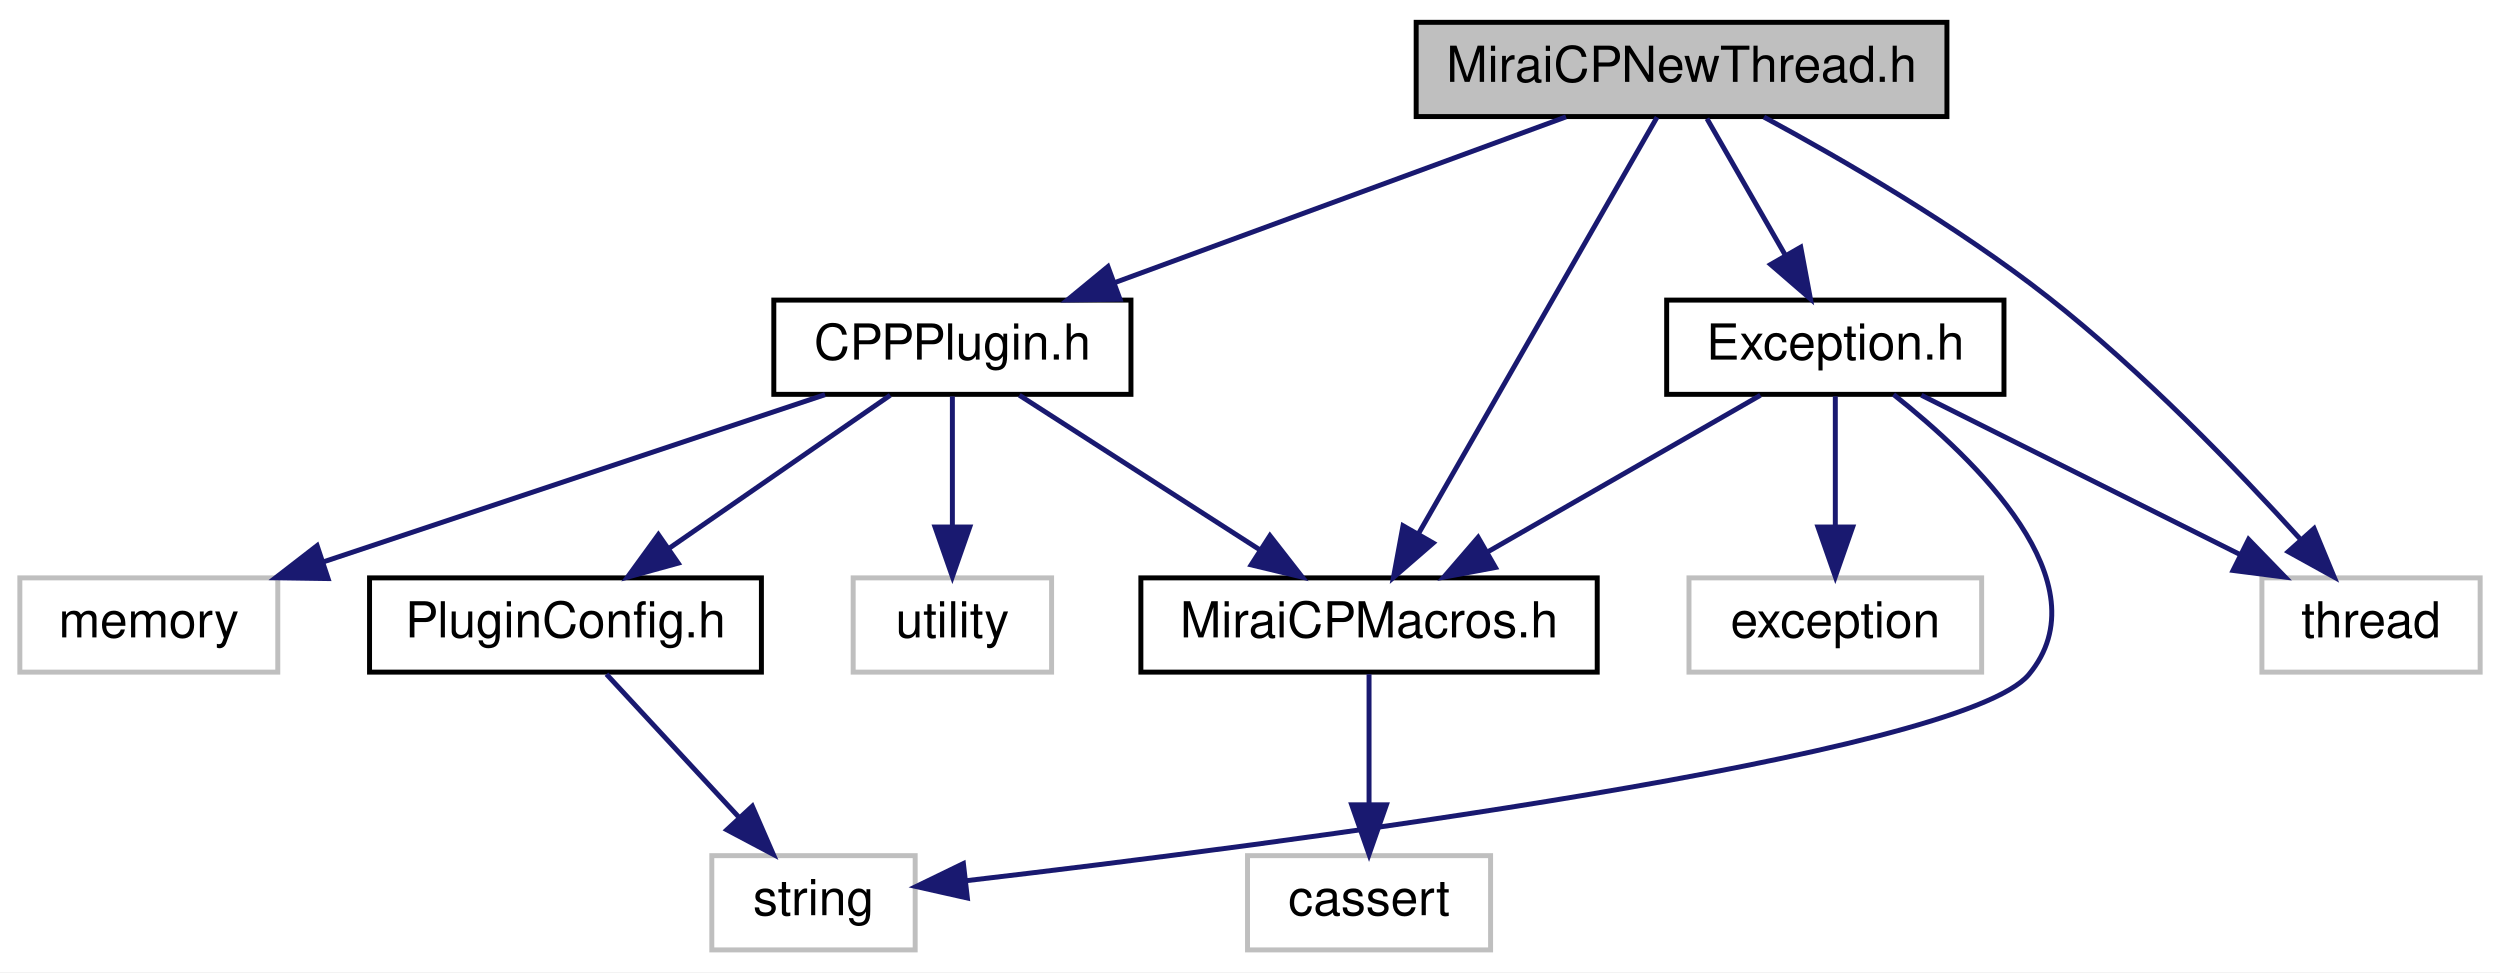
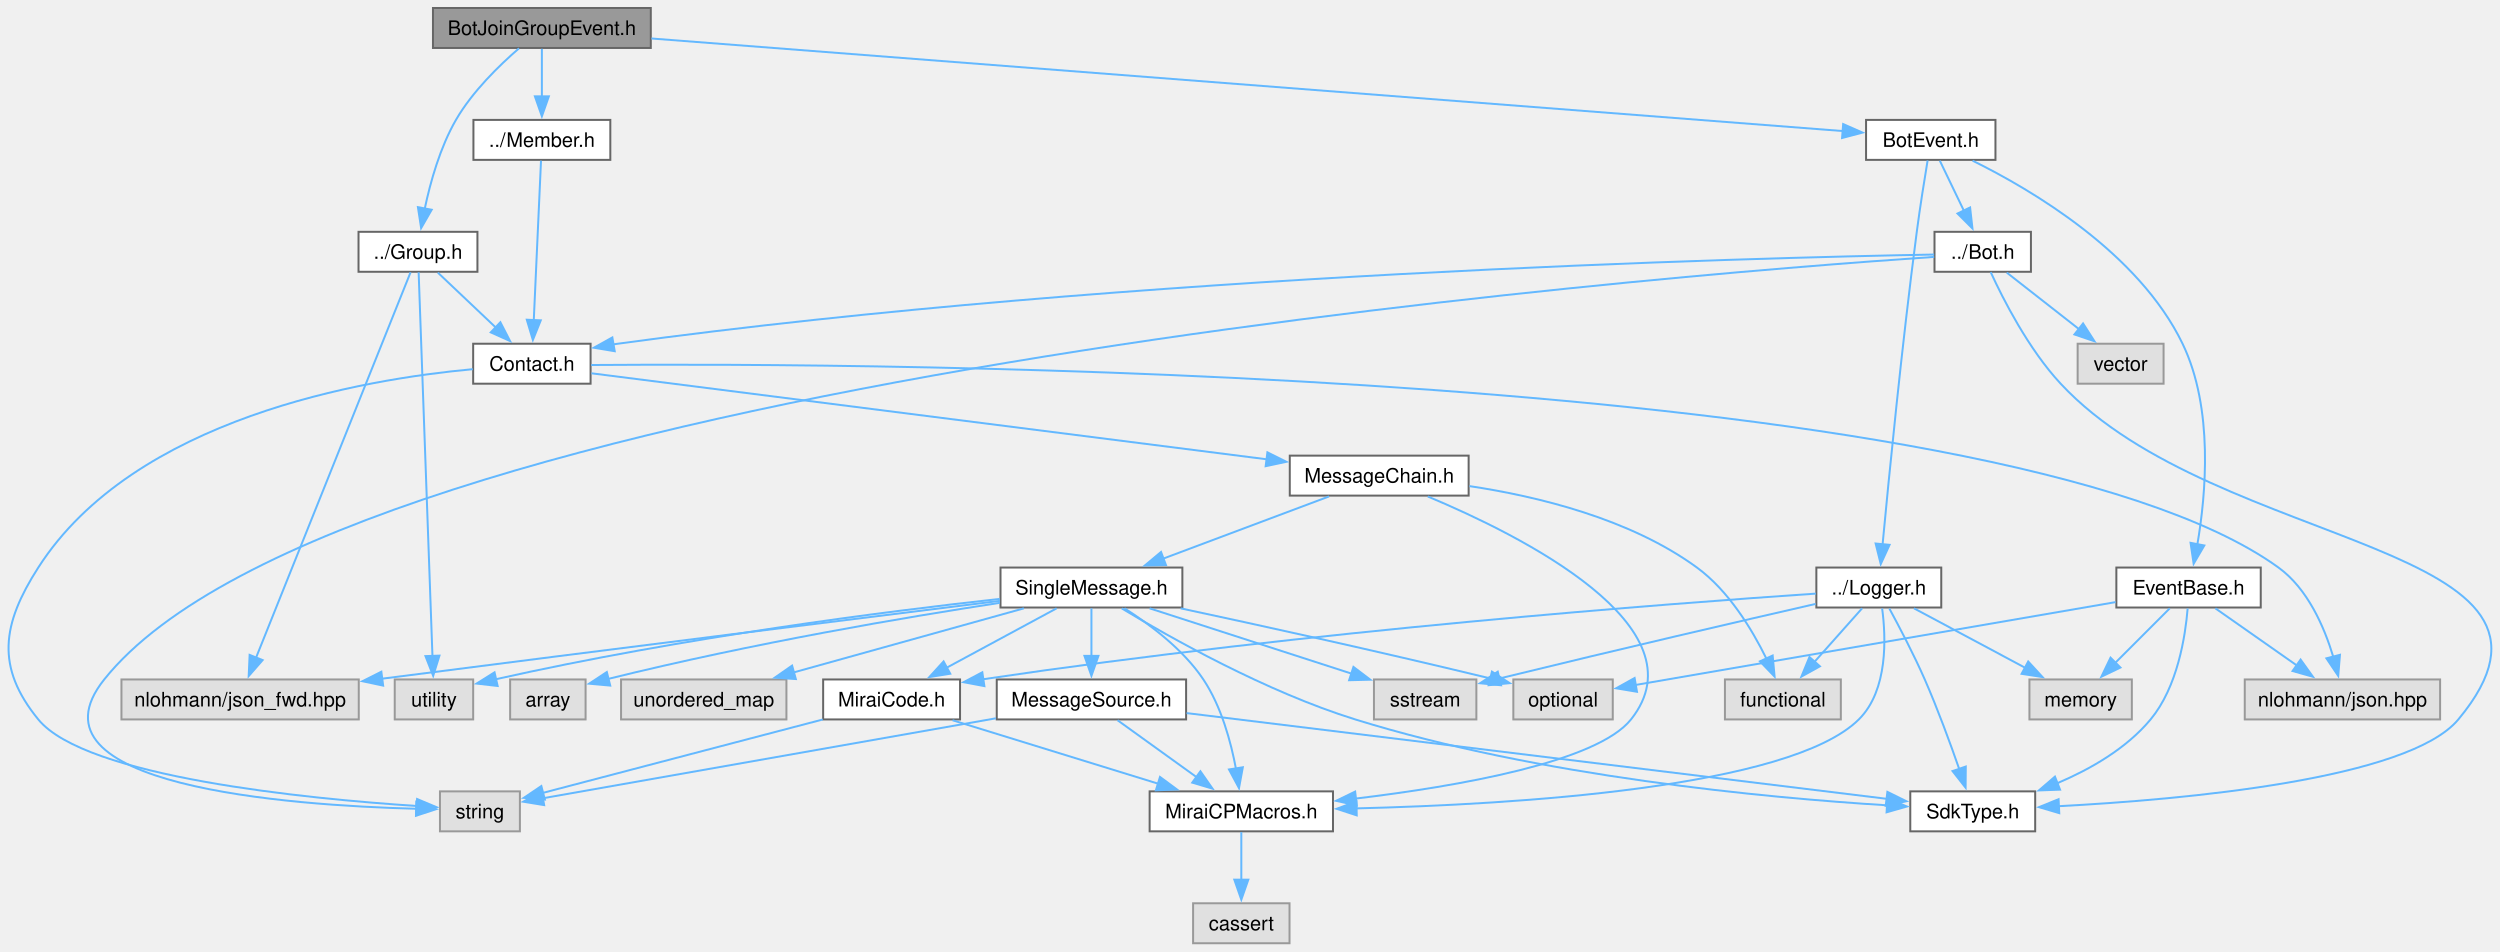
- <svg xmlns="http://www.w3.org/2000/svg" xmlns:xlink="http://www.w3.org/1999/xlink" width="504pt" height="196pt" viewBox="0.00 0.00 504.00 196.00">
-   <g id="graph0" class="graph" transform="scale(1 1) rotate(0) translate(4 192)">
-     <polygon fill="white" stroke="transparent" points="-4,4 -4,-192 500,-192 500,4 -4,4" />
-     <g id="node1" class="node">
-       <g id="a_node1">
-         <a xlink:title=" ">
-           <polygon fill="#bfbfbf" stroke="black" points="281.5,-168.5 281.5,-187.5 388.5,-187.5 388.5,-168.5 281.5,-168.5" />
-           <text text-anchor="middle" x="335" y="-175.5" font-family="Helvetica,sans-Serif" font-size="10.00">MiraiCPNewThread.h</text>
-         </a>
-       </g>
-     </g>
-     <g id="node2" class="node">
-       <g id="a_node2">
-         <a xlink:href="a00044.html" target="_top" xlink:title=" ">
-           <polygon fill="white" stroke="black" points="226,-56.5 226,-75.5 318,-75.5 318,-56.5 226,-56.5" />
-           <text text-anchor="middle" x="272" y="-63.5" font-family="Helvetica,sans-Serif" font-size="10.00">MiraiCPMacros.h</text>
-         </a>
-       </g>
-     </g>
-     <g id="edge1" class="edge">
-       <path fill="none" stroke="midnightblue" d="M330.06,-168.37C319.71,-150.3 295.58,-108.18 281.91,-84.31" />
-       <polygon fill="midnightblue" stroke="midnightblue" points="284.93,-82.53 276.92,-75.59 278.85,-86.01 284.93,-82.53" />
-     </g>
-     <g id="node4" class="node">
-       <g id="a_node4">
-         <a xlink:href="a00059.html" target="_top" xlink:title=" ">
-           <polygon fill="white" stroke="black" points="152,-112.5 152,-131.5 224,-131.5 224,-112.5 152,-112.5" />
-           <text text-anchor="middle" x="188" y="-119.5" font-family="Helvetica,sans-Serif" font-size="10.00">CPPPlugin.h</text>
-         </a>
-       </g>
-     </g>
-     <g id="edge3" class="edge">
-       <path fill="none" stroke="midnightblue" d="M311.71,-168.44C287.19,-159.44 248.4,-145.19 220.8,-135.05" />
-       <polygon fill="midnightblue" stroke="midnightblue" points="221.78,-131.68 211.18,-131.52 219.36,-138.25 221.78,-131.68" />
-     </g>
-     <g id="node9" class="node">
-       <g id="a_node9">
-         <a xlink:href="a00122.html" target="_top" xlink:title=" ">
-           <polygon fill="white" stroke="black" points="332,-112.5 332,-131.5 400,-131.5 400,-112.5 332,-112.5" />
-           <text text-anchor="middle" x="366" y="-119.5" font-family="Helvetica,sans-Serif" font-size="10.00">Exception.h</text>
-         </a>
-       </g>
-     </g>
-     <g id="edge9" class="edge">
-       <path fill="none" stroke="midnightblue" d="M340.12,-168.08C344.41,-160.61 350.66,-149.72 355.94,-140.52" />
-       <polygon fill="midnightblue" stroke="midnightblue" points="359.03,-142.17 360.98,-131.75 352.96,-138.68 359.03,-142.17" />
-     </g>
-     <g id="node11" class="node">
-       <g id="a_node11">
-         <a xlink:title=" ">
-           <polygon fill="white" stroke="#bfbfbf" points="452,-56.5 452,-75.5 496,-75.5 496,-56.5 452,-56.5" />
-           <text text-anchor="middle" x="474" y="-63.5" font-family="Helvetica,sans-Serif" font-size="10.00">thread</text>
-         </a>
-       </g>
-     </g>
-     <g id="edge14" class="edge">
-       <path fill="none" stroke="midnightblue" d="M351.61,-168.4C367.11,-160.03 390.55,-146.49 409,-132 427.91,-117.14 447.09,-97.25 459.66,-83.4" />
-       <polygon fill="midnightblue" stroke="midnightblue" points="462.52,-85.45 466.57,-75.66 457.3,-80.78 462.52,-85.45" />
-     </g>
-     <g id="node3" class="node">
-       <g id="a_node3">
-         <a xlink:title=" ">
-           <polygon fill="white" stroke="#bfbfbf" points="247.5,-0.5 247.5,-19.5 296.5,-19.5 296.5,-0.5 247.5,-0.5" />
-           <text text-anchor="middle" x="272" y="-7.5" font-family="Helvetica,sans-Serif" font-size="10.00">cassert</text>
-         </a>
-       </g>
-     </g>
-     <g id="edge2" class="edge">
-       <path fill="none" stroke="midnightblue" d="M272,-56.08C272,-49.01 272,-38.86 272,-29.99" />
-       <polygon fill="midnightblue" stroke="midnightblue" points="275.5,-29.75 272,-19.75 268.5,-29.75 275.5,-29.75" />
-     </g>
-     <g id="edge4" class="edge">
-       <path fill="none" stroke="midnightblue" d="M201.5,-112.32C214.6,-103.9 234.71,-90.97 250.11,-81.07" />
-       <polygon fill="midnightblue" stroke="midnightblue" points="252.02,-84.01 258.54,-75.65 248.23,-78.12 252.02,-84.01" />
-     </g>
-     <g id="node5" class="node">
-       <g id="a_node5">
-         <a xlink:href="a00047.html" target="_top" xlink:title=" ">
-           <polygon fill="white" stroke="black" points="70.5,-56.5 70.5,-75.5 149.5,-75.5 149.5,-56.5 70.5,-56.5" />
-           <text text-anchor="middle" x="110" y="-63.5" font-family="Helvetica,sans-Serif" font-size="10.00">PluginConfig.h</text>
-         </a>
-       </g>
-     </g>
-     <g id="edge5" class="edge">
-       <path fill="none" stroke="midnightblue" d="M175.47,-112.32C163.41,-103.98 144.97,-91.21 130.73,-81.35" />
-       <polygon fill="midnightblue" stroke="midnightblue" points="132.72,-78.47 122.5,-75.65 128.73,-84.22 132.72,-78.47" />
-     </g>
-     <g id="node7" class="node">
-       <g id="a_node7">
-         <a xlink:title=" ">
-           <polygon fill="white" stroke="#bfbfbf" points="0,-56.5 0,-75.5 52,-75.5 52,-56.5 0,-56.5" />
-           <text text-anchor="middle" x="26" y="-63.5" font-family="Helvetica,sans-Serif" font-size="10.00">memory</text>
-         </a>
-       </g>
-     </g>
-     <g id="edge7" class="edge">
-       <path fill="none" stroke="midnightblue" d="M162.33,-112.44C135.08,-103.36 91.82,-88.94 61.35,-78.78" />
-       <polygon fill="midnightblue" stroke="midnightblue" points="62.14,-75.36 51.55,-75.52 59.93,-82 62.14,-75.36" />
-     </g>
-     <g id="node8" class="node">
-       <g id="a_node8">
-         <a xlink:title=" ">
-           <polygon fill="white" stroke="#bfbfbf" points="168,-56.5 168,-75.5 208,-75.5 208,-56.5 168,-56.5" />
-           <text text-anchor="middle" x="188" y="-63.5" font-family="Helvetica,sans-Serif" font-size="10.00">utility</text>
-         </a>
-       </g>
-     </g>
-     <g id="edge8" class="edge">
-       <path fill="none" stroke="midnightblue" d="M188,-112.08C188,-105.01 188,-94.86 188,-85.99" />
-       <polygon fill="midnightblue" stroke="midnightblue" points="191.5,-85.75 188,-75.75 184.5,-85.75 191.5,-85.75" />
-     </g>
-     <g id="node6" class="node">
-       <g id="a_node6">
-         <a xlink:title=" ">
-           <polygon fill="white" stroke="#bfbfbf" points="139.5,-0.5 139.5,-19.5 180.5,-19.5 180.5,-0.5 139.5,-0.5" />
-           <text text-anchor="middle" x="160" y="-7.5" font-family="Helvetica,sans-Serif" font-size="10.00">string</text>
-         </a>
-       </g>
-     </g>
-     <g id="edge6" class="edge">
-       <path fill="none" stroke="midnightblue" d="M118.26,-56.08C125.46,-48.3 136.11,-36.8 144.85,-27.37" />
-       <polygon fill="midnightblue" stroke="midnightblue" points="147.67,-29.47 151.9,-19.75 142.53,-24.71 147.67,-29.47" />
-     </g>
-     <g id="edge10" class="edge">
-       <path fill="none" stroke="midnightblue" d="M350.9,-112.32C336.1,-103.82 313.31,-90.73 296.02,-80.8" />
-       <polygon fill="midnightblue" stroke="midnightblue" points="297.48,-77.6 287.07,-75.65 293.99,-83.67 297.48,-77.6" />
-     </g>
-     <g id="edge12" class="edge">
-       <path fill="none" stroke="midnightblue" d="M377.74,-112.46C394.15,-99.49 420.33,-74.4 405,-56 391.36,-39.63 253.5,-21.79 190.78,-14.45" />
-       <polygon fill="midnightblue" stroke="midnightblue" points="191.02,-10.96 180.68,-13.28 190.22,-17.91 191.02,-10.96" />
-     </g>
-     <g id="node10" class="node">
-       <g id="a_node10">
-         <a xlink:title=" ">
-           <polygon fill="white" stroke="#bfbfbf" points="336.5,-56.5 336.5,-75.5 395.5,-75.5 395.5,-56.5 336.5,-56.5" />
-           <text text-anchor="middle" x="366" y="-63.5" font-family="Helvetica,sans-Serif" font-size="10.00">exception</text>
-         </a>
-       </g>
-     </g>
-     <g id="edge11" class="edge">
-       <path fill="none" stroke="midnightblue" d="M366,-112.08C366,-105.01 366,-94.86 366,-85.99" />
-       <polygon fill="midnightblue" stroke="midnightblue" points="369.5,-85.75 366,-75.75 362.5,-85.75 369.5,-85.75" />
-     </g>
-     <g id="edge13" class="edge">
-       <path fill="none" stroke="midnightblue" d="M383.35,-112.32C400.67,-103.66 427.52,-90.24 447.5,-80.25" />
-       <polygon fill="midnightblue" stroke="midnightblue" points="449.31,-83.26 456.69,-75.65 446.18,-77 449.31,-83.26" />
+ <svg xmlns="http://www.w3.org/2000/svg" xmlns:xlink="http://www.w3.org/1999/xlink" width="1251pt" height="476pt" viewBox="0.00 0.00 1250.79 476.00">
+   <g id="graph0" class="graph" transform="scale(1 1) rotate(0) translate(4 472)">
+     <g id="Node000001" class="node">
+       <g id="a_Node000001">
+         <a xlink:title=" ">
+           <polygon fill="#999999" stroke="#666666" points="321.55,-468 212.55,-468 212.55,-448 321.55,-448 321.55,-468" />
+           <text text-anchor="middle" x="267.05" y="-454.5" font-family="Helvetica,sans-Serif" font-size="10.00">BotJoinGroupEvent.h</text>
+         </a>
+       </g>
+     </g>
+     <g id="Node000002" class="node">
+       <g id="a_Node000002">
+         <a xlink:href="a00056.html" target="_top" xlink:title=" ">
+           <polygon fill="white" stroke="#666666" points="234.8,-356 175.3,-356 175.3,-336 234.8,-336 234.8,-356" />
+           <text text-anchor="middle" x="205.05" y="-342.5" font-family="Helvetica,sans-Serif" font-size="10.00">../Group.h</text>
+         </a>
+       </g>
+     </g>
+     <g id="edge1_Node000001_Node000002" class="edge">
+       <g id="a_edge1_Node000001_Node000002">
+         <a xlink:title=" ">
+           <path fill="none" stroke="#63b8ff" d="M255.59,-447.8C245.88,-439.42 232.26,-426.22 224.05,-412 216.12,-398.27 211.27,-380.96 208.46,-367.66" />
+           <polygon fill="#63b8ff" stroke="#63b8ff" points="211.91,-367.05 206.63,-357.87 205.02,-368.34 211.91,-367.05" />
+         </a>
+       </g>
+     </g>
+     <g id="Node000020" class="node">
+       <g id="a_Node000020">
+         <a xlink:href="a00065.html" target="_top" xlink:title=" ">
+           <polygon fill="white" stroke="#666666" points="301.3,-412 232.8,-412 232.8,-392 301.3,-392 301.3,-412" />
+           <text text-anchor="middle" x="267.05" y="-398.5" font-family="Helvetica,sans-Serif" font-size="10.00">../Member.h</text>
+         </a>
+       </g>
+     </g>
+     <g id="edge27_Node000001_Node000020" class="edge">
+       <g id="a_edge27_Node000001_Node000020">
+         <a xlink:title=" ">
+           <path fill="none" stroke="#63b8ff" d="M267.05,-447.59C267.05,-441.01 267.05,-431.96 267.05,-423.73" />
+           <polygon fill="#63b8ff" stroke="#63b8ff" points="270.55,-423.81 267.05,-413.81 263.55,-423.81 270.55,-423.81" />
+         </a>
+       </g>
+     </g>
+     <g id="Node000021" class="node">
+       <g id="a_Node000021">
+         <a xlink:href="a00164.html" target="_top" xlink:title=" ">
+           <polygon fill="white" stroke="#666666" points="994.42,-412 929.67,-412 929.67,-392 994.42,-392 994.42,-412" />
+           <text text-anchor="middle" x="962.05" y="-398.5" font-family="Helvetica,sans-Serif" font-size="10.00">BotEvent.h</text>
+         </a>
+       </g>
+     </g>
+     <g id="edge29_Node000001_Node000021" class="edge">
+       <g id="a_edge29_Node000001_Node000021">
+         <a xlink:title=" ">
+           <path fill="none" stroke="#63b8ff" d="M321.87,-452.74C455.57,-442.35 796.3,-415.88 918.01,-406.42" />
+           <polygon fill="#63b8ff" stroke="#63b8ff" points="918.21,-409.92 927.91,-405.65 917.67,-402.94 918.21,-409.92" />
+         </a>
+       </g>
+     </g>
+     <g id="Node000003" class="node">
+       <g id="a_Node000003">
+         <a xlink:href="a00095.html" target="_top" xlink:title=" ">
+           <polygon fill="white" stroke="#666666" points="291.42,-300 232.67,-300 232.67,-280 291.42,-280 291.42,-300" />
+           <text text-anchor="middle" x="262.05" y="-286.5" font-family="Helvetica,sans-Serif" font-size="10.00">Contact.h</text>
+         </a>
+       </g>
+     </g>
+     <g id="edge2_Node000002_Node000003" class="edge">
+       <g id="a_edge2_Node000002_Node000003">
+         <a xlink:title=" ">
+           <path fill="none" stroke="#63b8ff" d="M214.98,-335.59C222.99,-328.01 234.46,-317.13 244.08,-308.02" />
+           <polygon fill="#63b8ff" stroke="#63b8ff" points="246.28,-310.76 251.13,-301.34 241.47,-305.68 246.28,-310.76" />
+         </a>
+       </g>
+     </g>
+     <g id="Node000013" class="node">
+       <g id="a_Node000013">
+         <a xlink:title=" ">
+           <polygon fill="#e0e0e0" stroke="#999999" points="175.42,-132 56.67,-132 56.67,-112 175.42,-112 175.42,-132" />
+           <text text-anchor="middle" x="116.05" y="-118.5" font-family="Helvetica,sans-Serif" font-size="10.00">nlohmann/json_fwd.hpp</text>
+         </a>
+       </g>
+     </g>
+     <g id="edge25_Node000002_Node000013" class="edge">
+       <g id="a_edge25_Node000002_Node000013">
+         <a xlink:title=" ">
+           <path fill="none" stroke="#63b8ff" d="M201.34,-335.74C188.02,-302.53 142.45,-188.87 123.95,-142.72" />
+           <polygon fill="#63b8ff" stroke="#63b8ff" points="127.31,-141.68 120.34,-133.7 120.81,-144.29 127.31,-141.68" />
+         </a>
+       </g>
+     </g>
+     <g id="Node000017" class="node">
+       <g id="a_Node000017">
+         <a xlink:title=" ">
+           <polygon fill="#e0e0e0" stroke="#999999" points="232.67,-132 193.42,-132 193.42,-112 232.67,-112 232.67,-132" />
+           <text text-anchor="middle" x="213.05" y="-118.5" font-family="Helvetica,sans-Serif" font-size="10.00">utility</text>
+         </a>
+       </g>
+     </g>
+     <g id="edge26_Node000002_Node000017" class="edge">
+       <g id="a_edge26_Node000002_Node000017">
+         <a xlink:title=" ">
+           <path fill="none" stroke="#63b8ff" d="M205.38,-335.74C206.57,-302.74 210.62,-190.31 212.3,-143.61" />
+           <polygon fill="#63b8ff" stroke="#63b8ff" points="215.8,-143.93 212.66,-133.81 208.8,-143.68 215.8,-143.93" />
+         </a>
+       </g>
+     </g>
+     <g id="Node000004" class="node">
+       <g id="a_Node000004">
+         <a xlink:href="a00092.html" target="_top" xlink:title=" ">
+           <polygon fill="white" stroke="#666666" points="730.8,-244 641.3,-244 641.3,-224 730.8,-224 730.8,-244" />
+           <text text-anchor="middle" x="686.05" y="-230.5" font-family="Helvetica,sans-Serif" font-size="10.00">MessageChain.h</text>
+         </a>
+       </g>
+     </g>
+     <g id="edge3_Node000003_Node000004" class="edge">
+       <g id="a_edge3_Node000003_Node000004">
+         <a xlink:title=" ">
+           <path fill="none" stroke="#63b8ff" d="M291.86,-285.2C362.09,-276.26 538.83,-253.75 629.89,-242.15" />
+           <polygon fill="#63b8ff" stroke="#63b8ff" points="630.11,-245.65 639.59,-240.92 629.23,-238.71 630.11,-245.65" />
+         </a>
+       </g>
+     </g>
+     <g id="Node000010" class="node">
+       <g id="a_Node000010">
+         <a xlink:title=" ">
+           <polygon fill="#e0e0e0" stroke="#999999" points="256.05,-76 216.05,-76 216.05,-56 256.05,-56 256.05,-76" />
+           <text text-anchor="middle" x="236.05" y="-62.5" font-family="Helvetica,sans-Serif" font-size="10.00">string</text>
+         </a>
+       </g>
+     </g>
+     <g id="edge24_Node000003_Node000010" class="edge">
+       <g id="a_edge24_Node000003_Node000010">
+         <a xlink:title=" ">
+           <path fill="none" stroke="#63b8ff" d="M232.46,-287.26C177.99,-282.25 63.07,-262.88 15.05,-188 -3.19,-159.57 -6.32,-138.16 15.05,-112 38.64,-83.11 149.52,-72.3 204.7,-68.66" />
+           <polygon fill="#63b8ff" stroke="#63b8ff" points="204.61,-72.17 214.38,-68.06 204.18,-65.18 204.61,-72.17" />
+         </a>
+       </g>
+     </g>
+     <g id="Node000019" class="node">
+       <g id="a_Node000019">
+         <a xlink:title=" ">
+           <polygon fill="#e0e0e0" stroke="#999999" points="1216.92,-132 1119.17,-132 1119.17,-112 1216.92,-112 1216.92,-132" />
+           <text text-anchor="middle" x="1168.05" y="-118.5" font-family="Helvetica,sans-Serif" font-size="10.00">nlohmann/json.hpp</text>
+         </a>
+       </g>
+     </g>
+     <g id="edge23_Node000003_Node000019" class="edge">
+       <g id="a_edge23_Node000003_Node000019">
+         <a xlink:title=" ">
+           <path fill="none" stroke="#63b8ff" d="M291.72,-289.35C428.46,-290.43 997.04,-288.7 1136.05,-188 1150.69,-177.39 1158.98,-158.2 1163.43,-143.41" />
+           <polygon fill="#63b8ff" stroke="#63b8ff" points="1166.81,-144.33 1165.94,-133.78 1160.03,-142.57 1166.81,-144.33" />
+         </a>
+       </g>
+     </g>
+     <g id="Node000005" class="node">
+       <g id="a_Node000005">
+         <a xlink:href="a00041.html" target="_top" xlink:title=" ">
+           <polygon fill="white" stroke="#666666" points="662.92,-76 571.17,-76 571.17,-56 662.92,-56 662.92,-76" />
+           <text text-anchor="middle" x="617.05" y="-62.5" font-family="Helvetica,sans-Serif" font-size="10.00">MiraiCPMacros.h</text>
+         </a>
+       </g>
+     </g>
+     <g id="edge4_Node000004_Node000005" class="edge">
+       <g id="a_edge4_Node000004_Node000005">
+         <a xlink:title=" ">
+           <path fill="none" stroke="#63b8ff" d="M710.37,-223.55C756.49,-204.26 848.87,-158.28 812.05,-112 795.06,-90.64 725.47,-78.55 674.25,-72.39" />
+           <polygon fill="#63b8ff" stroke="#63b8ff" points="674.81,-68.94 664.47,-71.27 674.01,-75.89 674.81,-68.94" />
+         </a>
+       </g>
+     </g>
+     <g id="Node000007" class="node">
+       <g id="a_Node000007">
+         <a xlink:href="a00089.html" target="_top" xlink:title=" ">
+           <polygon fill="white" stroke="#666666" points="587.55,-188 496.55,-188 496.55,-168 587.55,-168 587.55,-188" />
+           <text text-anchor="middle" x="542.05" y="-174.5" font-family="Helvetica,sans-Serif" font-size="10.00">SingleMessage.h</text>
+         </a>
+       </g>
+     </g>
+     <g id="edge6_Node000004_Node000007" class="edge">
+       <g id="a_edge6_Node000004_Node000007">
+         <a xlink:title=" ">
+           <path fill="none" stroke="#63b8ff" d="M660.96,-223.59C637.98,-214.97 603.69,-202.12 577.84,-192.42" />
+           <polygon fill="#63b8ff" stroke="#63b8ff" points="579.34,-189.25 568.74,-189.01 576.88,-195.8 579.34,-189.25" />
+         </a>
+       </g>
+     </g>
+     <g id="Node000018" class="node">
+       <g id="a_Node000018">
+         <a xlink:title=" ">
+           <polygon fill="#e0e0e0" stroke="#999999" points="917.05,-132 859.05,-132 859.05,-112 917.05,-112 917.05,-132" />
+           <text text-anchor="middle" x="888.05" y="-118.5" font-family="Helvetica,sans-Serif" font-size="10.00">functional</text>
+         </a>
+       </g>
+     </g>
+     <g id="edge22_Node000004_Node000018" class="edge">
+       <g id="a_edge22_Node000004_Node000018">
+         <a xlink:title=" ">
+           <path fill="none" stroke="#63b8ff" d="M731.21,-228.75C765.23,-223.64 811.58,-212.46 845.05,-188 860.91,-176.41 872.61,-157.06 879.77,-142.48" />
+           <polygon fill="#63b8ff" stroke="#63b8ff" points="882.93,-143.97 883.9,-133.42 876.56,-141.07 882.93,-143.97" />
+         </a>
+       </g>
+     </g>
+     <g id="Node000006" class="node">
+       <g id="a_Node000006">
+         <a xlink:title=" ">
+           <polygon fill="#e0e0e0" stroke="#999999" points="641.17,-20 592.92,-20 592.92,0 641.17,0 641.17,-20" />
+           <text text-anchor="middle" x="617.05" y="-6.5" font-family="Helvetica,sans-Serif" font-size="10.00">cassert</text>
+         </a>
+       </g>
+     </g>
+     <g id="edge5_Node000005_Node000006" class="edge">
+       <g id="a_edge5_Node000005_Node000006">
+         <a xlink:title=" ">
+           <path fill="none" stroke="#63b8ff" d="M617.05,-55.59C617.05,-49.01 617.05,-39.96 617.05,-31.73" />
+           <polygon fill="#63b8ff" stroke="#63b8ff" points="620.55,-31.81 617.05,-21.81 613.55,-31.81 620.55,-31.81" />
+         </a>
+       </g>
+     </g>
+     <g id="edge7_Node000007_Node000005" class="edge">
+       <g id="a_edge7_Node000007_Node000005">
+         <a xlink:title=" ">
+           <path fill="none" stroke="#63b8ff" d="M558.58,-167.6C571.14,-159.65 587.93,-147.14 598.05,-132 607.05,-118.53 611.87,-100.72 614.39,-87.16" />
+           <polygon fill="#63b8ff" stroke="#63b8ff" points="617.8,-88.05 615.89,-77.63 610.88,-86.96 617.8,-88.05" />
+         </a>
+       </g>
+     </g>
+     <g id="Node000008" class="node">
+       <g id="a_Node000008">
+         <a xlink:href="a00086.html" target="_top" xlink:title=" ">
+           <polygon fill="white" stroke="#666666" points="589.42,-132 494.67,-132 494.67,-112 589.42,-112 589.42,-132" />
+           <text text-anchor="middle" x="542.05" y="-118.5" font-family="Helvetica,sans-Serif" font-size="10.00">MessageSource.h</text>
+         </a>
+       </g>
+     </g>
+     <g id="edge8_Node000007_Node000008" class="edge">
+       <g id="a_edge8_Node000007_Node000008">
+         <a xlink:title=" ">
+           <path fill="none" stroke="#63b8ff" d="M542.05,-167.59C542.05,-161.01 542.05,-151.96 542.05,-143.73" />
+           <polygon fill="#63b8ff" stroke="#63b8ff" points="545.55,-143.81 542.05,-133.81 538.55,-143.81 545.55,-143.81" />
+         </a>
+       </g>
+     </g>
+     <g id="Node000009" class="node">
+       <g id="a_Node000009">
+         <a xlink:href="a00062.html" target="_top" xlink:title=" ">
+           <polygon fill="white" stroke="#666666" points="1014.3,-76 951.8,-76 951.8,-56 1014.3,-56 1014.3,-76" />
+           <text text-anchor="middle" x="983.05" y="-62.5" font-family="Helvetica,sans-Serif" font-size="10.00">SdkType.h</text>
+         </a>
+       </g>
+     </g>
+     <g id="edge15_Node000007_Node000009" class="edge">
+       <g id="a_edge15_Node000007_Node000009">
+         <a xlink:title=" ">
+           <path fill="none" stroke="#63b8ff" d="M557.24,-167.54C581.13,-153.12 629.4,-125.86 674.05,-112 766.27,-83.36 879.75,-72.79 940.26,-69.01" />
+           <polygon fill="#63b8ff" stroke="#63b8ff" points="940.35,-72.51 950.13,-68.43 939.94,-65.52 940.35,-72.51" />
+         </a>
+       </g>
+     </g>
+     <g id="Node000011" class="node">
+       <g id="a_Node000011">
+         <a xlink:href="a00068.html" target="_top" xlink:title=" ">
+           <polygon fill="white" stroke="#666666" points="476.3,-132 407.8,-132 407.8,-112 476.3,-112 476.3,-132" />
+           <text text-anchor="middle" x="442.05" y="-118.5" font-family="Helvetica,sans-Serif" font-size="10.00">MiraiCode.h</text>
+         </a>
+       </g>
+     </g>
+     <g id="edge12_Node000007_Node000011" class="edge">
+       <g id="a_edge12_Node000007_Node000011">
+         <a xlink:title=" ">
+           <path fill="none" stroke="#63b8ff" d="M524.63,-167.59C509.38,-159.36 486.97,-147.26 469.34,-137.74" />
+           <polygon fill="#63b8ff" stroke="#63b8ff" points="471.4,-134.87 460.93,-133.2 468.07,-141.03 471.4,-134.87" />
+         </a>
+       </g>
+     </g>
+     <g id="Node000012" class="node">
+       <g id="a_Node000012">
+         <a xlink:title=" ">
+           <polygon fill="#e0e0e0" stroke="#999999" points="288.92,-132 251.17,-132 251.17,-112 288.92,-112 288.92,-132" />
+           <text text-anchor="middle" x="270.05" y="-118.5" font-family="Helvetica,sans-Serif" font-size="10.00">array</text>
+         </a>
+       </g>
+     </g>
+     <g id="edge16_Node000007_Node000012" class="edge">
+       <g id="a_edge16_Node000007_Node000012">
+         <a xlink:title=" ">
+           <path fill="none" stroke="#63b8ff" d="M496.25,-170.36C449.24,-163.14 373.83,-150.46 300.1,-132.25" />
+           <polygon fill="#63b8ff" stroke="#63b8ff" points="301.25,-128.93 290.7,-129.89 299.55,-135.72 301.25,-128.93" />
+         </a>
+       </g>
+     </g>
+     <g id="edge17_Node000007_Node000013" class="edge">
+       <g id="a_edge17_Node000007_Node000013">
+         <a xlink:title=" ">
+           <path fill="none" stroke="#63b8ff" d="M496.26,-171.34C430.29,-163.17 304.37,-147.49 187.07,-132.38" />
+           <polygon fill="#63b8ff" stroke="#63b8ff" points="187.62,-128.92 177.25,-131.12 186.72,-135.87 187.62,-128.92" />
+         </a>
+       </g>
+     </g>
+     <g id="Node000014" class="node">
+       <g id="a_Node000014">
+         <a xlink:title=" ">
+           <polygon fill="#e0e0e0" stroke="#999999" points="802.92,-132 753.17,-132 753.17,-112 802.92,-112 802.92,-132" />
+           <text text-anchor="middle" x="778.05" y="-118.5" font-family="Helvetica,sans-Serif" font-size="10.00">optional</text>
+         </a>
+       </g>
+     </g>
+     <g id="edge18_Node000007_Node000014" class="edge">
+       <g id="a_edge18_Node000007_Node000014">
+         <a xlink:title=" ">
+           <path fill="none" stroke="#63b8ff" d="M586.7,-167.58C625.3,-159.32 682.87,-146.73 741.81,-132.47" />
+           <polygon fill="#63b8ff" stroke="#63b8ff" points="742.46,-135.92 751.35,-130.15 740.81,-129.12 742.46,-135.92" />
+         </a>
+       </g>
+     </g>
+     <g id="Node000015" class="node">
+       <g id="a_Node000015">
+         <a xlink:title=" ">
+           <polygon fill="#e0e0e0" stroke="#999999" points="734.67,-132 683.42,-132 683.42,-112 734.67,-112 734.67,-132" />
+           <text text-anchor="middle" x="709.05" y="-118.5" font-family="Helvetica,sans-Serif" font-size="10.00">sstream</text>
+         </a>
+       </g>
+     </g>
+     <g id="edge19_Node000007_Node000015" class="edge">
+       <g id="a_edge19_Node000007_Node000015">
+         <a xlink:title=" ">
+           <path fill="none" stroke="#63b8ff" d="M571.14,-167.59C599.27,-158.5 641.99,-144.68 672.43,-134.84" />
+           <polygon fill="#63b8ff" stroke="#63b8ff" points="673.16,-138.28 681.59,-131.88 671,-131.62 673.16,-138.28" />
+         </a>
+       </g>
+     </g>
+     <g id="Node000016" class="node">
+       <g id="a_Node000016">
+         <a xlink:title=" ">
+           <polygon fill="#e0e0e0" stroke="#999999" points="389.42,-132 306.67,-132 306.67,-112 389.42,-112 389.42,-132" />
+           <text text-anchor="middle" x="348.05" y="-118.5" font-family="Helvetica,sans-Serif" font-size="10.00">unordered_map</text>
+         </a>
+       </g>
+     </g>
+     <g id="edge20_Node000007_Node000016" class="edge">
+       <g id="a_edge20_Node000007_Node000016">
+         <a xlink:title=" ">
+           <path fill="none" stroke="#63b8ff" d="M508.26,-167.59C476.32,-158.71 428.2,-145.31 393.03,-135.52" />
+           <polygon fill="#63b8ff" stroke="#63b8ff" points="394.13,-132.2 383.56,-132.89 392.26,-138.94 394.13,-132.2" />
+         </a>
+       </g>
+     </g>
+     <g id="edge21_Node000007_Node000017" class="edge">
+       <g id="a_edge21_Node000007_Node000017">
+         <a xlink:title=" ">
+           <path fill="none" stroke="#63b8ff" d="M496.16,-172.31C439.15,-166.01 338.79,-153.33 243.86,-132.09" />
+           <polygon fill="#63b8ff" stroke="#63b8ff" points="244.91,-128.74 234.38,-129.94 243.36,-135.57 244.91,-128.74" />
+         </a>
+       </g>
+     </g>
+     <g id="edge9_Node000008_Node000005" class="edge">
+       <g id="a_edge9_Node000008_Node000005">
+         <a xlink:title=" ">
+           <path fill="none" stroke="#63b8ff" d="M555.11,-111.59C566.01,-103.74 581.8,-92.38 594.7,-83.09" />
+           <polygon fill="#63b8ff" stroke="#63b8ff" points="596.58,-86.05 602.65,-77.36 592.49,-80.37 596.58,-86.05" />
+         </a>
+       </g>
+     </g>
+     <g id="edge10_Node000008_Node000009" class="edge">
+       <g id="a_edge10_Node000008_Node000009">
+         <a xlink:title=" ">
+           <path fill="none" stroke="#63b8ff" d="M589.66,-115.17C676.04,-104.59 857.28,-82.4 940.11,-72.26" />
+           <polygon fill="#63b8ff" stroke="#63b8ff" points="940.35,-75.75 949.85,-71.06 939.5,-68.81 940.35,-75.75" />
+         </a>
+       </g>
+     </g>
+     <g id="edge11_Node000008_Node000010" class="edge">
+       <g id="a_edge11_Node000008_Node000010">
+         <a xlink:title=" ">
+           <path fill="none" stroke="#63b8ff" d="M494.23,-112.56C430.94,-101.39 321.11,-82.01 267.42,-72.54" />
+           <polygon fill="#63b8ff" stroke="#63b8ff" points="268.19,-69.12 257.73,-70.83 266.97,-76.01 268.19,-69.12" />
+         </a>
+       </g>
+     </g>
+     <g id="edge14_Node000011_Node000005" class="edge">
+       <g id="a_edge14_Node000011_Node000005">
+         <a xlink:title=" ">
+           <path fill="none" stroke="#63b8ff" d="M472.53,-111.59C501.09,-102.78 544,-89.54 575.64,-79.78" />
+           <polygon fill="#63b8ff" stroke="#63b8ff" points="576.36,-83.22 584.88,-76.93 574.29,-76.53 576.36,-83.22" />
+         </a>
+       </g>
+     </g>
+     <g id="edge13_Node000011_Node000010" class="edge">
+       <g id="a_edge13_Node000011_Node000010">
+         <a xlink:title=" ">
+           <path fill="none" stroke="#63b8ff" d="M407.57,-111.96C368.44,-101.7 305.15,-85.12 267.38,-75.21" />
+           <polygon fill="#63b8ff" stroke="#63b8ff" points="268.55,-71.9 257.99,-72.75 266.78,-78.67 268.55,-71.9" />
+         </a>
+       </g>
+     </g>
+     <g id="edge28_Node000020_Node000003" class="edge">
+       <g id="a_edge28_Node000020_Node000003">
+         <a xlink:title=" ">
+           <path fill="none" stroke="#63b8ff" d="M266.62,-391.62C265.82,-374.01 264.07,-335.59 262.99,-311.65" />
+           <polygon fill="#63b8ff" stroke="#63b8ff" points="266.49,-311.7 262.54,-301.87 259.5,-312.02 266.49,-311.7" />
+         </a>
+       </g>
+     </g>
+     <g id="Node000022" class="node">
+       <g id="a_Node000022">
+         <a xlink:href="a00170.html" target="_top" xlink:title=" ">
+           <polygon fill="white" stroke="#666666" points="1012.17,-356 963.92,-356 963.92,-336 1012.17,-336 1012.17,-356" />
+           <text text-anchor="middle" x="988.05" y="-342.5" font-family="Helvetica,sans-Serif" font-size="10.00">../Bot.h</text>
+         </a>
+       </g>
+     </g>
+     <g id="edge30_Node000021_Node000022" class="edge">
+       <g id="a_edge30_Node000021_Node000022">
+         <a xlink:title=" ">
+           <path fill="none" stroke="#63b8ff" d="M966.58,-391.59C969.89,-384.7 974.52,-375.1 978.62,-366.57" />
+           <polygon fill="#63b8ff" stroke="#63b8ff" points="981.73,-368.19 982.91,-357.66 975.42,-365.15 981.73,-368.19" />
+         </a>
+       </g>
+     </g>
+     <g id="Node000024" class="node">
+       <g id="a_Node000024">
+         <a xlink:href="a00167.html" target="_top" xlink:title=" ">
+           <polygon fill="white" stroke="#666666" points="967.3,-188 904.8,-188 904.8,-168 967.3,-168 967.3,-188" />
+           <text text-anchor="middle" x="936.05" y="-174.5" font-family="Helvetica,sans-Serif" font-size="10.00">../Logger.h</text>
+         </a>
+       </g>
+     </g>
+     <g id="edge35_Node000021_Node000024" class="edge">
+       <g id="a_edge35_Node000021_Node000024">
+         <a xlink:title=" ">
+           <path fill="none" stroke="#63b8ff" d="M960.47,-391.71C958.96,-382.62 956.67,-368.39 955.05,-356 947.62,-299.46 941.03,-232.48 937.93,-199.47" />
+           <polygon fill="#63b8ff" stroke="#63b8ff" points="941.43,-199.37 937.02,-189.74 934.46,-200.02 941.43,-199.37" />
+         </a>
+       </g>
+     </g>
+     <g id="Node000026" class="node">
+       <g id="a_Node000026">
+         <a xlink:href="a00149.html" target="_top" xlink:title=" ">
+           <polygon fill="white" stroke="#666666" points="1127.17,-188 1054.92,-188 1054.92,-168 1127.17,-168 1127.17,-188" />
+           <text text-anchor="middle" x="1091.05" y="-174.5" font-family="Helvetica,sans-Serif" font-size="10.00">EventBase.h</text>
+         </a>
+       </g>
+     </g>
+     <g id="edge42_Node000021_Node000026" class="edge">
+       <g id="a_edge42_Node000021_Node000026">
+         <a xlink:title=" ">
+           <path fill="none" stroke="#63b8ff" d="M982.97,-391.6C1012.73,-376.92 1066.11,-345.45 1088.05,-300 1103.68,-267.62 1099.75,-224.48 1095.43,-199.42" />
+           <polygon fill="#63b8ff" stroke="#63b8ff" points="1098.93,-199.04 1093.59,-189.89 1092.05,-200.37 1098.93,-199.04" />
+         </a>
+       </g>
+     </g>
+     <g id="edge31_Node000022_Node000003" class="edge">
+       <g id="a_edge31_Node000022_Node000003">
+         <a xlink:title=" ">
+           <path fill="none" stroke="#63b8ff" d="M963.73,-344.63C875.08,-343.03 561.12,-335.06 305.05,-300 304.23,-299.89 303.4,-299.77 302.56,-299.64" />
+           <polygon fill="#63b8ff" stroke="#63b8ff" points="303.5,-296.25 293.05,-298 302.31,-303.15 303.5,-296.25" />
+         </a>
+       </g>
+     </g>
+     <g id="edge32_Node000022_Node000009" class="edge">
+       <g id="a_edge32_Node000022_Node000009">
+         <a xlink:title=" ">
+           <path fill="none" stroke="#63b8ff" d="M992.05,-335.8C998.18,-322.43 1010.91,-297.34 1027.05,-280 1105.9,-195.27 1300.07,-200.99 1226.05,-112 1201.06,-81.96 1088.59,-71.88 1025.8,-68.57" />
+           <polygon fill="#63b8ff" stroke="#63b8ff" points="1026.35,-65.1 1016.19,-68.1 1026.01,-72.09 1026.35,-65.1" />
+         </a>
+       </g>
+     </g>
+     <g id="edge33_Node000022_Node000010" class="edge">
+       <g id="a_edge33_Node000022_Node000010">
+         <a xlink:title=" ">
+           <path fill="none" stroke="#63b8ff" d="M963.77,-343.45C828.32,-334.25 167.88,-282.03 48.05,-132 5.53,-78.77 140.19,-68.98 204.2,-67.29" />
+           <polygon fill="#63b8ff" stroke="#63b8ff" points="204.2,-70.79 214.12,-67.08 204.05,-63.79 204.2,-70.79" />
+         </a>
+       </g>
+     </g>
+     <g id="Node000023" class="node">
+       <g id="a_Node000023">
+         <a xlink:title=" ">
+           <polygon fill="#e0e0e0" stroke="#999999" points="1078.55,-300 1035.55,-300 1035.55,-280 1078.55,-280 1078.55,-300" />
+           <text text-anchor="middle" x="1057.05" y="-286.5" font-family="Helvetica,sans-Serif" font-size="10.00">vector</text>
+         </a>
+       </g>
+     </g>
+     <g id="edge34_Node000022_Node000023" class="edge">
+       <g id="a_edge34_Node000022_Node000023">
+         <a xlink:title=" ">
+           <path fill="none" stroke="#63b8ff" d="M1000.07,-335.59C1010.06,-327.77 1024.51,-316.46 1036.36,-307.19" />
+           <polygon fill="#63b8ff" stroke="#63b8ff" points="1038.26,-310.15 1043.97,-301.23 1033.94,-304.64 1038.26,-310.15" />
+         </a>
+       </g>
+     </g>
+     <g id="edge36_Node000024_Node000005" class="edge">
+       <g id="a_edge36_Node000024_Node000005">
+         <a xlink:title=" ">
+           <path fill="none" stroke="#63b8ff" d="M937.72,-167.51C939.63,-153.31 940.8,-126.63 926.05,-112 891.57,-77.79 753.97,-69.43 674.5,-67.48" />
+           <polygon fill="#63b8ff" stroke="#63b8ff" points="674.8,-63.99 664.73,-67.27 674.65,-70.99 674.8,-63.99" />
+         </a>
+       </g>
+     </g>
+     <g id="edge38_Node000024_Node000009" class="edge">
+       <g id="a_edge38_Node000024_Node000009">
+         <a xlink:title=" ">
+           <path fill="none" stroke="#63b8ff" d="M941.32,-167.5C946.21,-158.5 953.55,-144.54 959.05,-132 965.55,-117.15 971.86,-99.93 976.37,-86.94" />
+           <polygon fill="#63b8ff" stroke="#63b8ff" points="979.57,-88.42 979.48,-77.83 972.94,-86.16 979.57,-88.42" />
+         </a>
+       </g>
+     </g>
+     <g id="edge37_Node000024_Node000011" class="edge">
+       <g id="a_edge37_Node000024_Node000011">
+         <a xlink:title=" ">
+           <path fill="none" stroke="#63b8ff" d="M904.54,-174.96C832.62,-170.07 650.69,-156.36 487.77,-132.1" />
+           <polygon fill="#63b8ff" stroke="#63b8ff" points="488.48,-128.67 478.07,-130.64 487.44,-135.59 488.48,-128.67" />
+         </a>
+       </g>
+     </g>
+     <g id="edge41_Node000024_Node000015" class="edge">
+       <g id="a_edge41_Node000024_Node000015">
+         <a xlink:title=" ">
+           <path fill="none" stroke="#63b8ff" d="M904.4,-169.8C868.46,-161.58 807.78,-147.55 746.13,-132.47" />
+           <polygon fill="#63b8ff" stroke="#63b8ff" points="747.04,-129.09 736.5,-130.11 745.37,-135.89 747.04,-129.09" />
+         </a>
+       </g>
+     </g>
+     <g id="edge39_Node000024_Node000018" class="edge">
+       <g id="a_edge39_Node000024_Node000018">
+         <a xlink:title=" ">
+           <path fill="none" stroke="#63b8ff" d="M927.69,-167.59C921.15,-160.24 911.87,-149.8 903.93,-140.87" />
+           <polygon fill="#63b8ff" stroke="#63b8ff" points="906.58,-138.58 897.32,-133.43 901.35,-143.23 906.58,-138.58" />
+         </a>
+       </g>
+     </g>
+     <g id="Node000025" class="node">
+       <g id="a_Node000025">
+         <a xlink:title=" ">
+           <polygon fill="#e0e0e0" stroke="#999999" points="1062.67,-132 1011.42,-132 1011.42,-112 1062.67,-112 1062.67,-132" />
+           <text text-anchor="middle" x="1037.05" y="-118.5" font-family="Helvetica,sans-Serif" font-size="10.00">memory</text>
+         </a>
+       </g>
+     </g>
+     <g id="edge40_Node000024_Node000025" class="edge">
+       <g id="a_edge40_Node000024_Node000025">
+         <a xlink:title=" ">
+           <path fill="none" stroke="#63b8ff" d="M953.64,-167.59C968.97,-159.4 991.47,-147.37 1009.23,-137.87" />
+           <polygon fill="#63b8ff" stroke="#63b8ff" points="1010.81,-140.99 1017.98,-133.19 1007.51,-134.82 1010.81,-140.99" />
+         </a>
+       </g>
+     </g>
+     <g id="edge43_Node000026_Node000009" class="edge">
+       <g id="a_edge43_Node000026_Node000009">
+         <a xlink:title=" ">
+           <path fill="none" stroke="#63b8ff" d="M1090.59,-167.52C1089.47,-153.8 1085.58,-128.27 1072.05,-112 1059.97,-97.47 1042.02,-87.16 1025.4,-80.1" />
+           <polygon fill="#63b8ff" stroke="#63b8ff" points="1026.74,-76.86 1016.16,-76.47 1024.19,-83.38 1026.74,-76.86" />
+         </a>
+       </g>
+     </g>
+     <g id="edge46_Node000026_Node000014" class="edge">
+       <g id="a_edge46_Node000026_Node000014">
+         <a xlink:title=" ">
+           <path fill="none" stroke="#63b8ff" d="M1054.53,-170.7C994.21,-160.29 874.45,-139.63 814.3,-129.25" />
+           <polygon fill="#63b8ff" stroke="#63b8ff" points="815.04,-125.83 804.59,-127.58 813.85,-132.73 815.04,-125.83" />
+         </a>
+       </g>
+     </g>
+     <g id="edge44_Node000026_Node000019" class="edge">
+       <g id="a_edge44_Node000026_Node000019">
+         <a xlink:title=" ">
+           <path fill="none" stroke="#63b8ff" d="M1104.46,-167.59C1115.65,-159.74 1131.86,-148.38 1145.11,-139.09" />
+           <polygon fill="#63b8ff" stroke="#63b8ff" points="1147.11,-141.96 1153.29,-133.35 1143.09,-136.22 1147.11,-141.96" />
+         </a>
+       </g>
+     </g>
+     <g id="edge45_Node000026_Node000025" class="edge">
+       <g id="a_edge45_Node000026_Node000025">
+         <a xlink:title=" ">
+           <path fill="none" stroke="#63b8ff" d="M1081.64,-167.59C1074.13,-160.08 1063.4,-149.35 1054.35,-140.3" />
+           <polygon fill="#63b8ff" stroke="#63b8ff" points="1056.96,-137.96 1047.42,-133.37 1052.01,-142.91 1056.96,-137.96" />
+         </a>
+       </g>
    </g>
  </g>
</svg>
